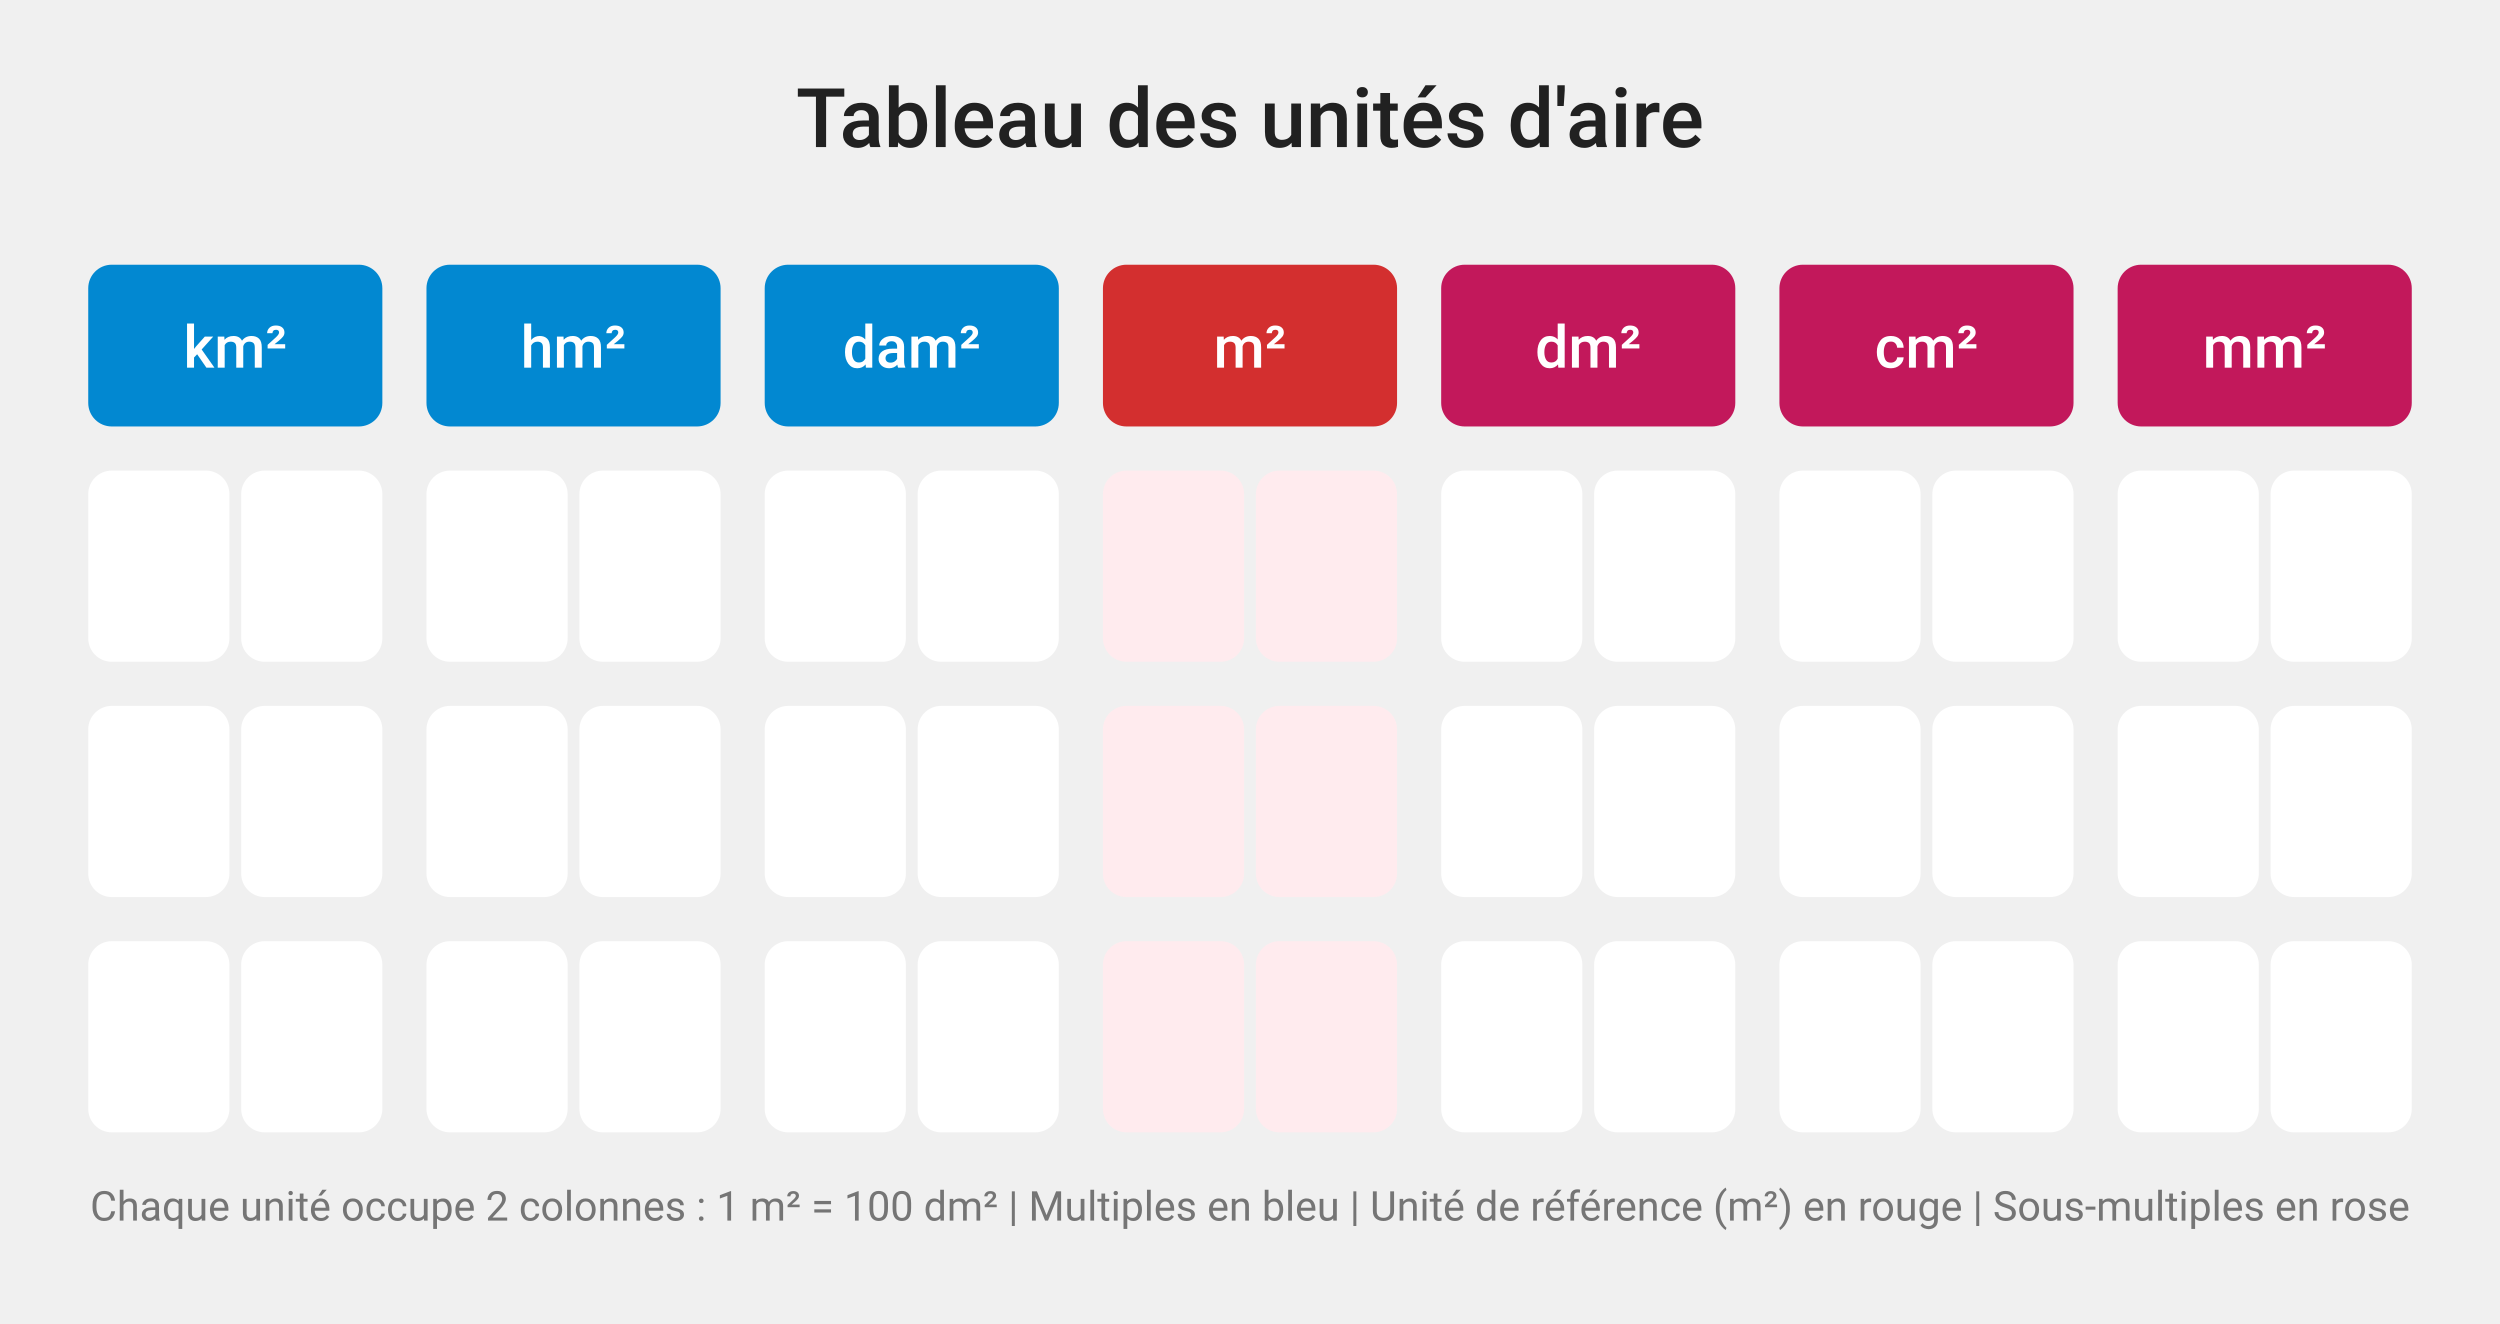
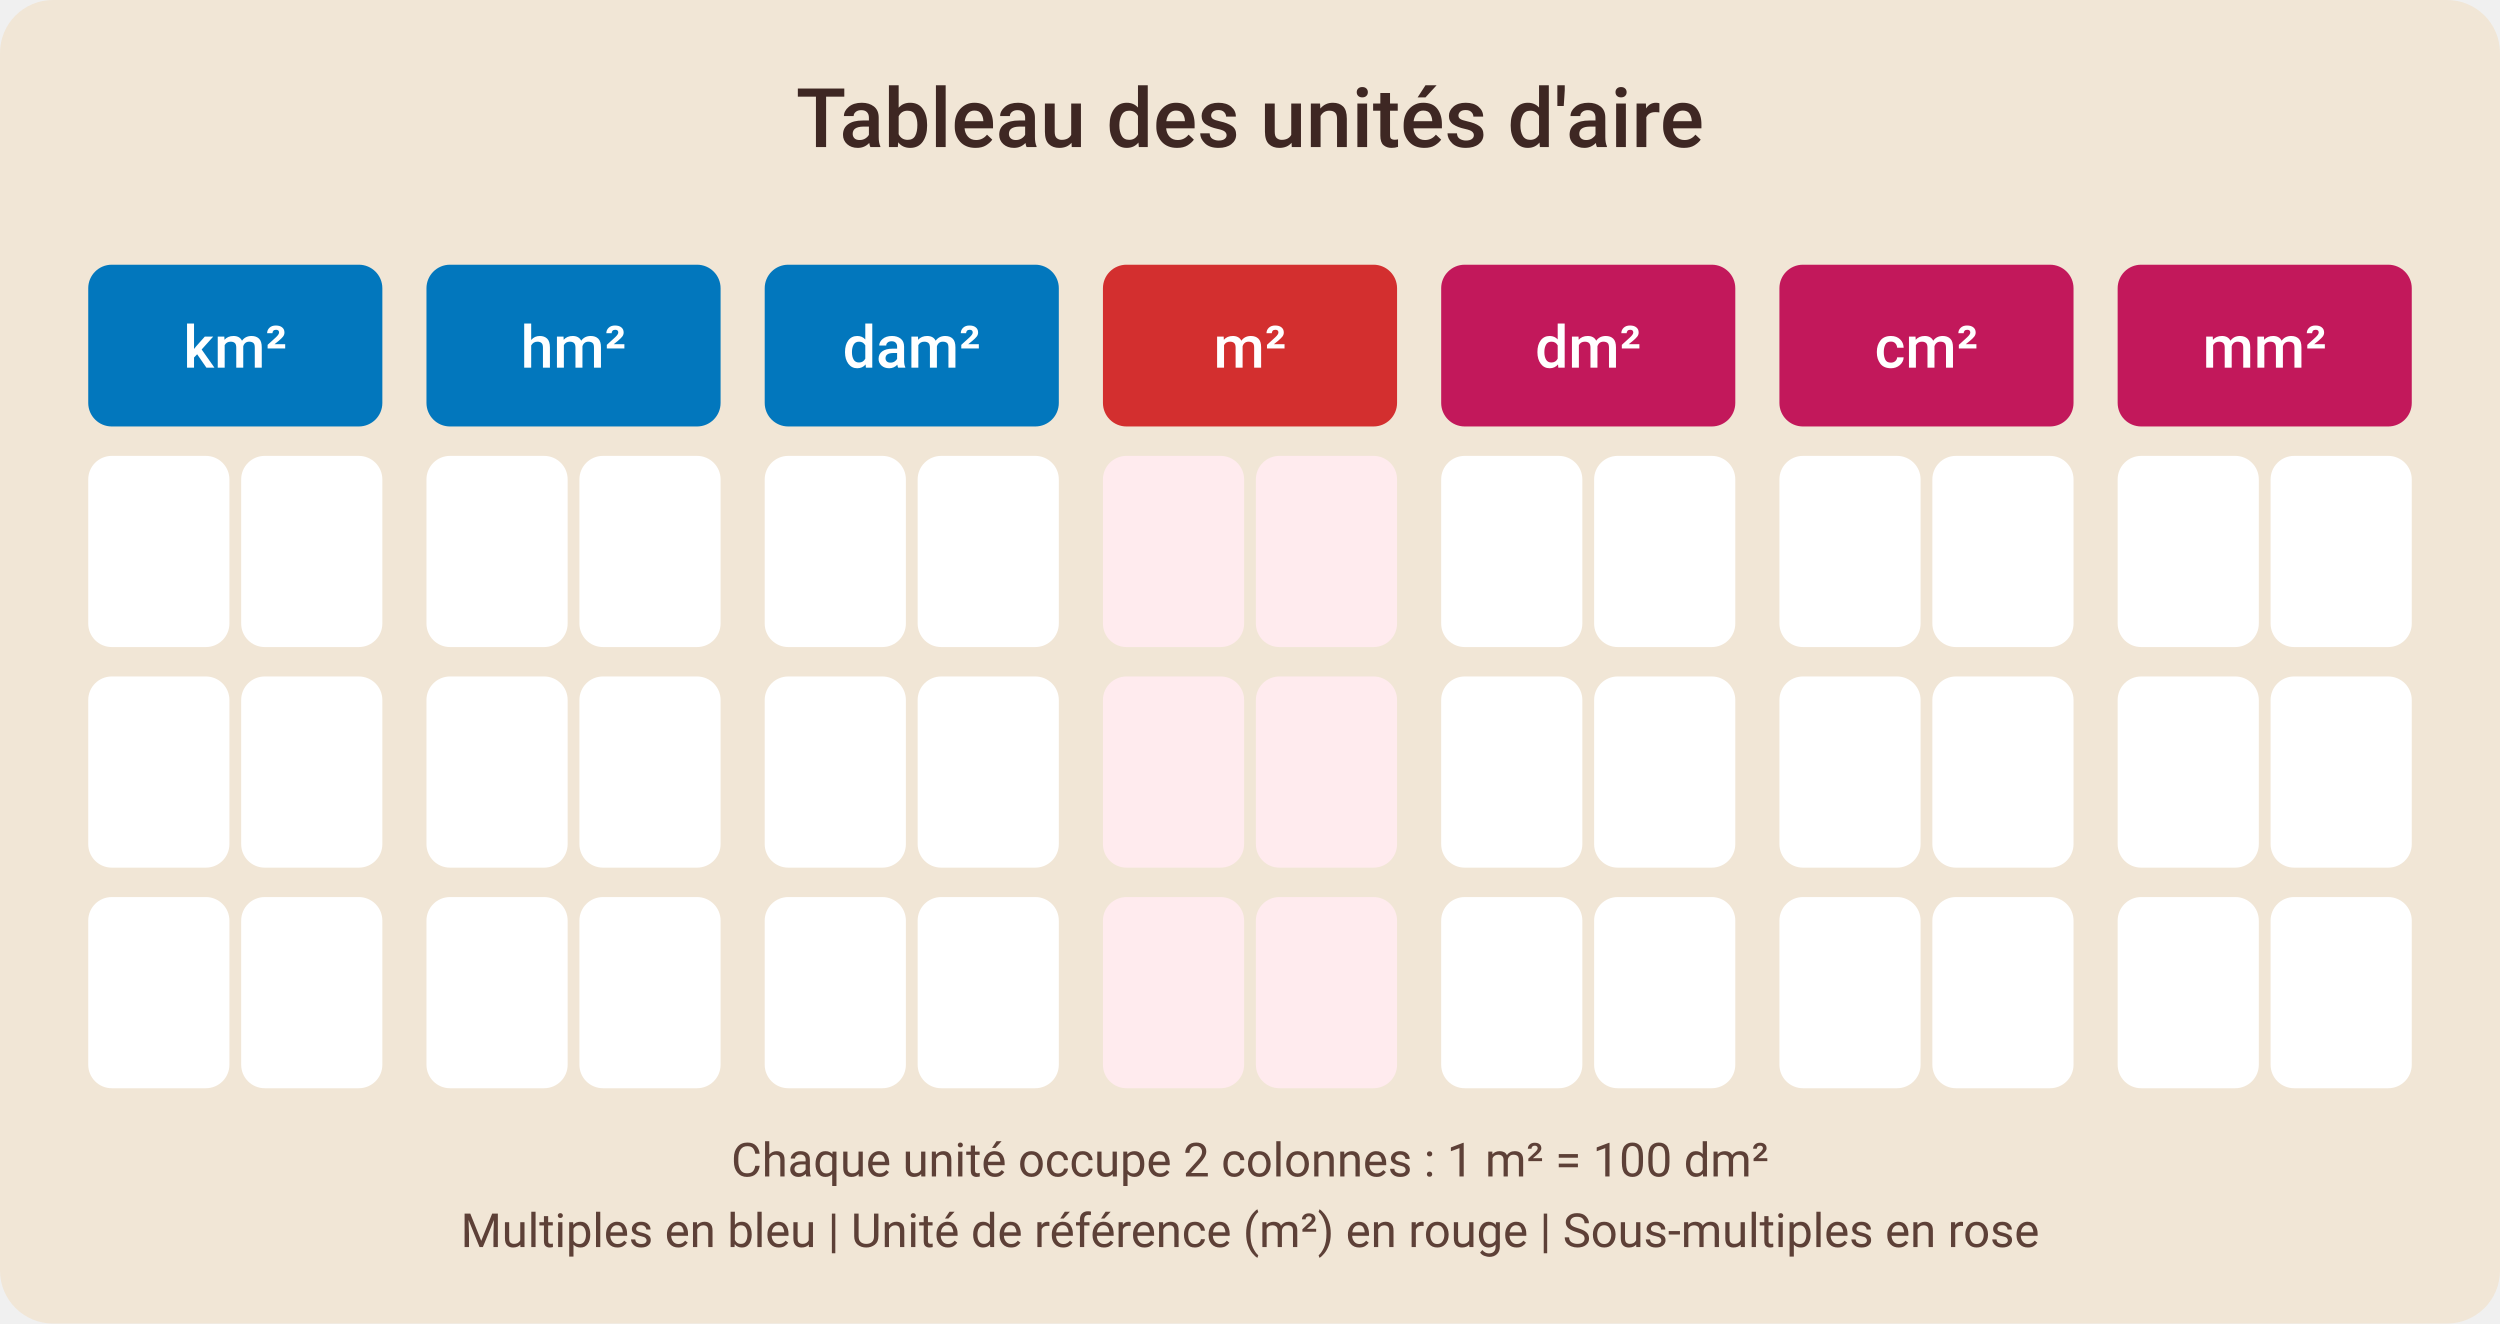
<svg xmlns="http://www.w3.org/2000/svg" viewBox="0 0 850 450">
-   <text x="425" y="50" font-family="Roboto, Arial, sans-serif" font-size="28" font-weight="500" text-anchor="middle" fill="#212121">
+   <rect width="850" height="450" rx="18" fill="#F1E6D6" />
+   <text x="425" y="50" font-family="Roboto, Arial, sans-serif" font-size="28" font-weight="500" text-anchor="middle" fill="#3E2723">
    Tableau des unités d'aire
  </text>
-   <rect x="30" y="90" width="100" height="55" fill="#0288D1" rx="8" ry="8" />
+   <rect x="30" y="90" width="100" height="55" fill="#0277BD" rx="8" ry="8" />
  <text x="80" y="125" font-family="Roboto, Arial, sans-serif" font-size="20" font-weight="500" text-anchor="middle" fill="white">km²</text>
-   <rect x="145" y="90" width="100" height="55" fill="#0288D1" rx="8" ry="8" />
+   <rect x="145" y="90" width="100" height="55" fill="#0277BD" rx="8" ry="8" />
  <text x="195" y="125" font-family="Roboto, Arial, sans-serif" font-size="20" font-weight="500" text-anchor="middle" fill="white">hm²</text>
-   <rect x="260" y="90" width="100" height="55" fill="#0288D1" rx="8" ry="8" />
+   <rect x="260" y="90" width="100" height="55" fill="#0277BD" rx="8" ry="8" />
  <text x="310" y="125" font-family="Roboto, Arial, sans-serif" font-size="20" font-weight="500" text-anchor="middle" fill="white">dam²</text>
  <rect x="375" y="90" width="100" height="55" fill="#D32F2F" rx="8" ry="8" />
  <text x="425" y="125" font-family="Roboto, Arial, sans-serif" font-size="20" font-weight="500" text-anchor="middle" fill="white">m²</text>
  <rect x="490" y="90" width="100" height="55" fill="#C2185B" rx="8" ry="8" />
  <text x="540" y="125" font-family="Roboto, Arial, sans-serif" font-size="20" font-weight="500" text-anchor="middle" fill="white">dm²</text>
  <rect x="605" y="90" width="100" height="55" fill="#C2185B" rx="8" ry="8" />
  <text x="655" y="125" font-family="Roboto, Arial, sans-serif" font-size="20" font-weight="500" text-anchor="middle" fill="white">cm²</text>
  <rect x="720" y="90" width="100" height="55" fill="#C2185B" rx="8" ry="8" />
  <text x="770" y="125" font-family="Roboto, Arial, sans-serif" font-size="20" font-weight="500" text-anchor="middle" fill="white">mm²</text>
  <g>
-     <rect x="30" y="160" width="48" height="65" fill="#FFFFFF" rx="8" ry="8" />
-     <rect x="82" y="160" width="48" height="65" fill="#FFFFFF" rx="8" ry="8" />
-     <rect x="145" y="160" width="48" height="65" fill="#FFFFFF" rx="8" ry="8" />
-     <rect x="197" y="160" width="48" height="65" fill="#FFFFFF" rx="8" ry="8" />
-     <rect x="260" y="160" width="48" height="65" fill="#FFFFFF" rx="8" ry="8" />
-     <rect x="312" y="160" width="48" height="65" fill="#FFFFFF" rx="8" ry="8" />
-     <rect x="375" y="160" width="48" height="65" fill="#FFEBEE" rx="8" ry="8" />
-     <rect x="427" y="160" width="48" height="65" fill="#FFEBEE" rx="8" ry="8" />
-     <rect x="490" y="160" width="48" height="65" fill="#FFFFFF" rx="8" ry="8" />
-     <rect x="542" y="160" width="48" height="65" fill="#FFFFFF" rx="8" ry="8" />
-     <rect x="605" y="160" width="48" height="65" fill="#FFFFFF" rx="8" ry="8" />
-     <rect x="657" y="160" width="48" height="65" fill="#FFFFFF" rx="8" ry="8" />
-     <rect x="720" y="160" width="48" height="65" fill="#FFFFFF" rx="8" ry="8" />
-     <rect x="772" y="160" width="48" height="65" fill="#FFFFFF" rx="8" ry="8" />
+     <rect x="30" y="155" width="48" height="65" fill="#FFFFFF" rx="8" ry="8" />
+     <rect x="82" y="155" width="48" height="65" fill="#FFFFFF" rx="8" ry="8" />
+     <rect x="145" y="155" width="48" height="65" fill="#FFFFFF" rx="8" ry="8" />
+     <rect x="197" y="155" width="48" height="65" fill="#FFFFFF" rx="8" ry="8" />
+     <rect x="260" y="155" width="48" height="65" fill="#FFFFFF" rx="8" ry="8" />
+     <rect x="312" y="155" width="48" height="65" fill="#FFFFFF" rx="8" ry="8" />
+     <rect x="375" y="155" width="48" height="65" fill="#FFEBEE" rx="8" ry="8" />
+     <rect x="427" y="155" width="48" height="65" fill="#FFEBEE" rx="8" ry="8" />
+     <rect x="490" y="155" width="48" height="65" fill="#FFFFFF" rx="8" ry="8" />
+     <rect x="542" y="155" width="48" height="65" fill="#FFFFFF" rx="8" ry="8" />
+     <rect x="605" y="155" width="48" height="65" fill="#FFFFFF" rx="8" ry="8" />
+     <rect x="657" y="155" width="48" height="65" fill="#FFFFFF" rx="8" ry="8" />
+     <rect x="720" y="155" width="48" height="65" fill="#FFFFFF" rx="8" ry="8" />
+     <rect x="772" y="155" width="48" height="65" fill="#FFFFFF" rx="8" ry="8" />
  </g>
  <g>
-     <rect x="30" y="240" width="48" height="65" fill="#FFFFFF" rx="8" ry="8" />
-     <rect x="82" y="240" width="48" height="65" fill="#FFFFFF" rx="8" ry="8" />
-     <rect x="145" y="240" width="48" height="65" fill="#FFFFFF" rx="8" ry="8" />
-     <rect x="197" y="240" width="48" height="65" fill="#FFFFFF" rx="8" ry="8" />
-     <rect x="260" y="240" width="48" height="65" fill="#FFFFFF" rx="8" ry="8" />
-     <rect x="312" y="240" width="48" height="65" fill="#FFFFFF" rx="8" ry="8" />
-     <rect x="375" y="240" width="48" height="65" fill="#FFEBEE" rx="8" ry="8" />
-     <rect x="427" y="240" width="48" height="65" fill="#FFEBEE" rx="8" ry="8" />
-     <rect x="490" y="240" width="48" height="65" fill="#FFFFFF" rx="8" ry="8" />
-     <rect x="542" y="240" width="48" height="65" fill="#FFFFFF" rx="8" ry="8" />
-     <rect x="605" y="240" width="48" height="65" fill="#FFFFFF" rx="8" ry="8" />
-     <rect x="657" y="240" width="48" height="65" fill="#FFFFFF" rx="8" ry="8" />
-     <rect x="720" y="240" width="48" height="65" fill="#FFFFFF" rx="8" ry="8" />
-     <rect x="772" y="240" width="48" height="65" fill="#FFFFFF" rx="8" ry="8" />
+     <rect x="30" y="230" width="48" height="65" fill="#FFFFFF" rx="8" ry="8" />
+     <rect x="82" y="230" width="48" height="65" fill="#FFFFFF" rx="8" ry="8" />
+     <rect x="145" y="230" width="48" height="65" fill="#FFFFFF" rx="8" ry="8" />
+     <rect x="197" y="230" width="48" height="65" fill="#FFFFFF" rx="8" ry="8" />
+     <rect x="260" y="230" width="48" height="65" fill="#FFFFFF" rx="8" ry="8" />
+     <rect x="312" y="230" width="48" height="65" fill="#FFFFFF" rx="8" ry="8" />
+     <rect x="375" y="230" width="48" height="65" fill="#FFEBEE" rx="8" ry="8" />
+     <rect x="427" y="230" width="48" height="65" fill="#FFEBEE" rx="8" ry="8" />
+     <rect x="490" y="230" width="48" height="65" fill="#FFFFFF" rx="8" ry="8" />
+     <rect x="542" y="230" width="48" height="65" fill="#FFFFFF" rx="8" ry="8" />
+     <rect x="605" y="230" width="48" height="65" fill="#FFFFFF" rx="8" ry="8" />
+     <rect x="657" y="230" width="48" height="65" fill="#FFFFFF" rx="8" ry="8" />
+     <rect x="720" y="230" width="48" height="65" fill="#FFFFFF" rx="8" ry="8" />
+     <rect x="772" y="230" width="48" height="65" fill="#FFFFFF" rx="8" ry="8" />
  </g>
  <g>
-     <rect x="30" y="320" width="48" height="65" fill="#FFFFFF" rx="8" ry="8" />
-     <rect x="82" y="320" width="48" height="65" fill="#FFFFFF" rx="8" ry="8" />
-     <rect x="145" y="320" width="48" height="65" fill="#FFFFFF" rx="8" ry="8" />
-     <rect x="197" y="320" width="48" height="65" fill="#FFFFFF" rx="8" ry="8" />
-     <rect x="260" y="320" width="48" height="65" fill="#FFFFFF" rx="8" ry="8" />
-     <rect x="312" y="320" width="48" height="65" fill="#FFFFFF" rx="8" ry="8" />
-     <rect x="375" y="320" width="48" height="65" fill="#FFEBEE" rx="8" ry="8" />
-     <rect x="427" y="320" width="48" height="65" fill="#FFEBEE" rx="8" ry="8" />
-     <rect x="490" y="320" width="48" height="65" fill="#FFFFFF" rx="8" ry="8" />
-     <rect x="542" y="320" width="48" height="65" fill="#FFFFFF" rx="8" ry="8" />
-     <rect x="605" y="320" width="48" height="65" fill="#FFFFFF" rx="8" ry="8" />
-     <rect x="657" y="320" width="48" height="65" fill="#FFFFFF" rx="8" ry="8" />
-     <rect x="720" y="320" width="48" height="65" fill="#FFFFFF" rx="8" ry="8" />
-     <rect x="772" y="320" width="48" height="65" fill="#FFFFFF" rx="8" ry="8" />
+     <rect x="30" y="305" width="48" height="65" fill="#FFFFFF" rx="8" ry="8" />
+     <rect x="82" y="305" width="48" height="65" fill="#FFFFFF" rx="8" ry="8" />
+     <rect x="145" y="305" width="48" height="65" fill="#FFFFFF" rx="8" ry="8" />
+     <rect x="197" y="305" width="48" height="65" fill="#FFFFFF" rx="8" ry="8" />
+     <rect x="260" y="305" width="48" height="65" fill="#FFFFFF" rx="8" ry="8" />
+     <rect x="312" y="305" width="48" height="65" fill="#FFFFFF" rx="8" ry="8" />
+     <rect x="375" y="305" width="48" height="65" fill="#FFEBEE" rx="8" ry="8" />
+     <rect x="427" y="305" width="48" height="65" fill="#FFEBEE" rx="8" ry="8" />
+     <rect x="490" y="305" width="48" height="65" fill="#FFFFFF" rx="8" ry="8" />
+     <rect x="542" y="305" width="48" height="65" fill="#FFFFFF" rx="8" ry="8" />
+     <rect x="605" y="305" width="48" height="65" fill="#FFFFFF" rx="8" ry="8" />
+     <rect x="657" y="305" width="48" height="65" fill="#FFFFFF" rx="8" ry="8" />
+     <rect x="720" y="305" width="48" height="65" fill="#FFFFFF" rx="8" ry="8" />
+     <rect x="772" y="305" width="48" height="65" fill="#FFFFFF" rx="8" ry="8" />
  </g>
-   <text x="425" y="415" font-family="Roboto, Arial, sans-serif" font-size="14" text-anchor="middle" fill="#757575">
-     Chaque unité occupe 2 colonnes : 1 m² = 100 dm² | Multiples en bleu | Unité de référence (m²) en rouge | Sous-multiples en rose
-   </text>
+   <text x="425" y="400" font-family="Roboto, Arial, sans-serif" font-size="16" text-anchor="middle" fill="#5D4037">Chaque unité occupe 2 colonnes : 1 m² = 100 dm²</text>
+   <text x="425" y="424" font-family="Roboto, Arial, sans-serif" font-size="16" text-anchor="middle" fill="#5D4037">Multiples en bleu | Unité de référence (m²) en rouge | Sous-multiples en rose</text>
</svg>
